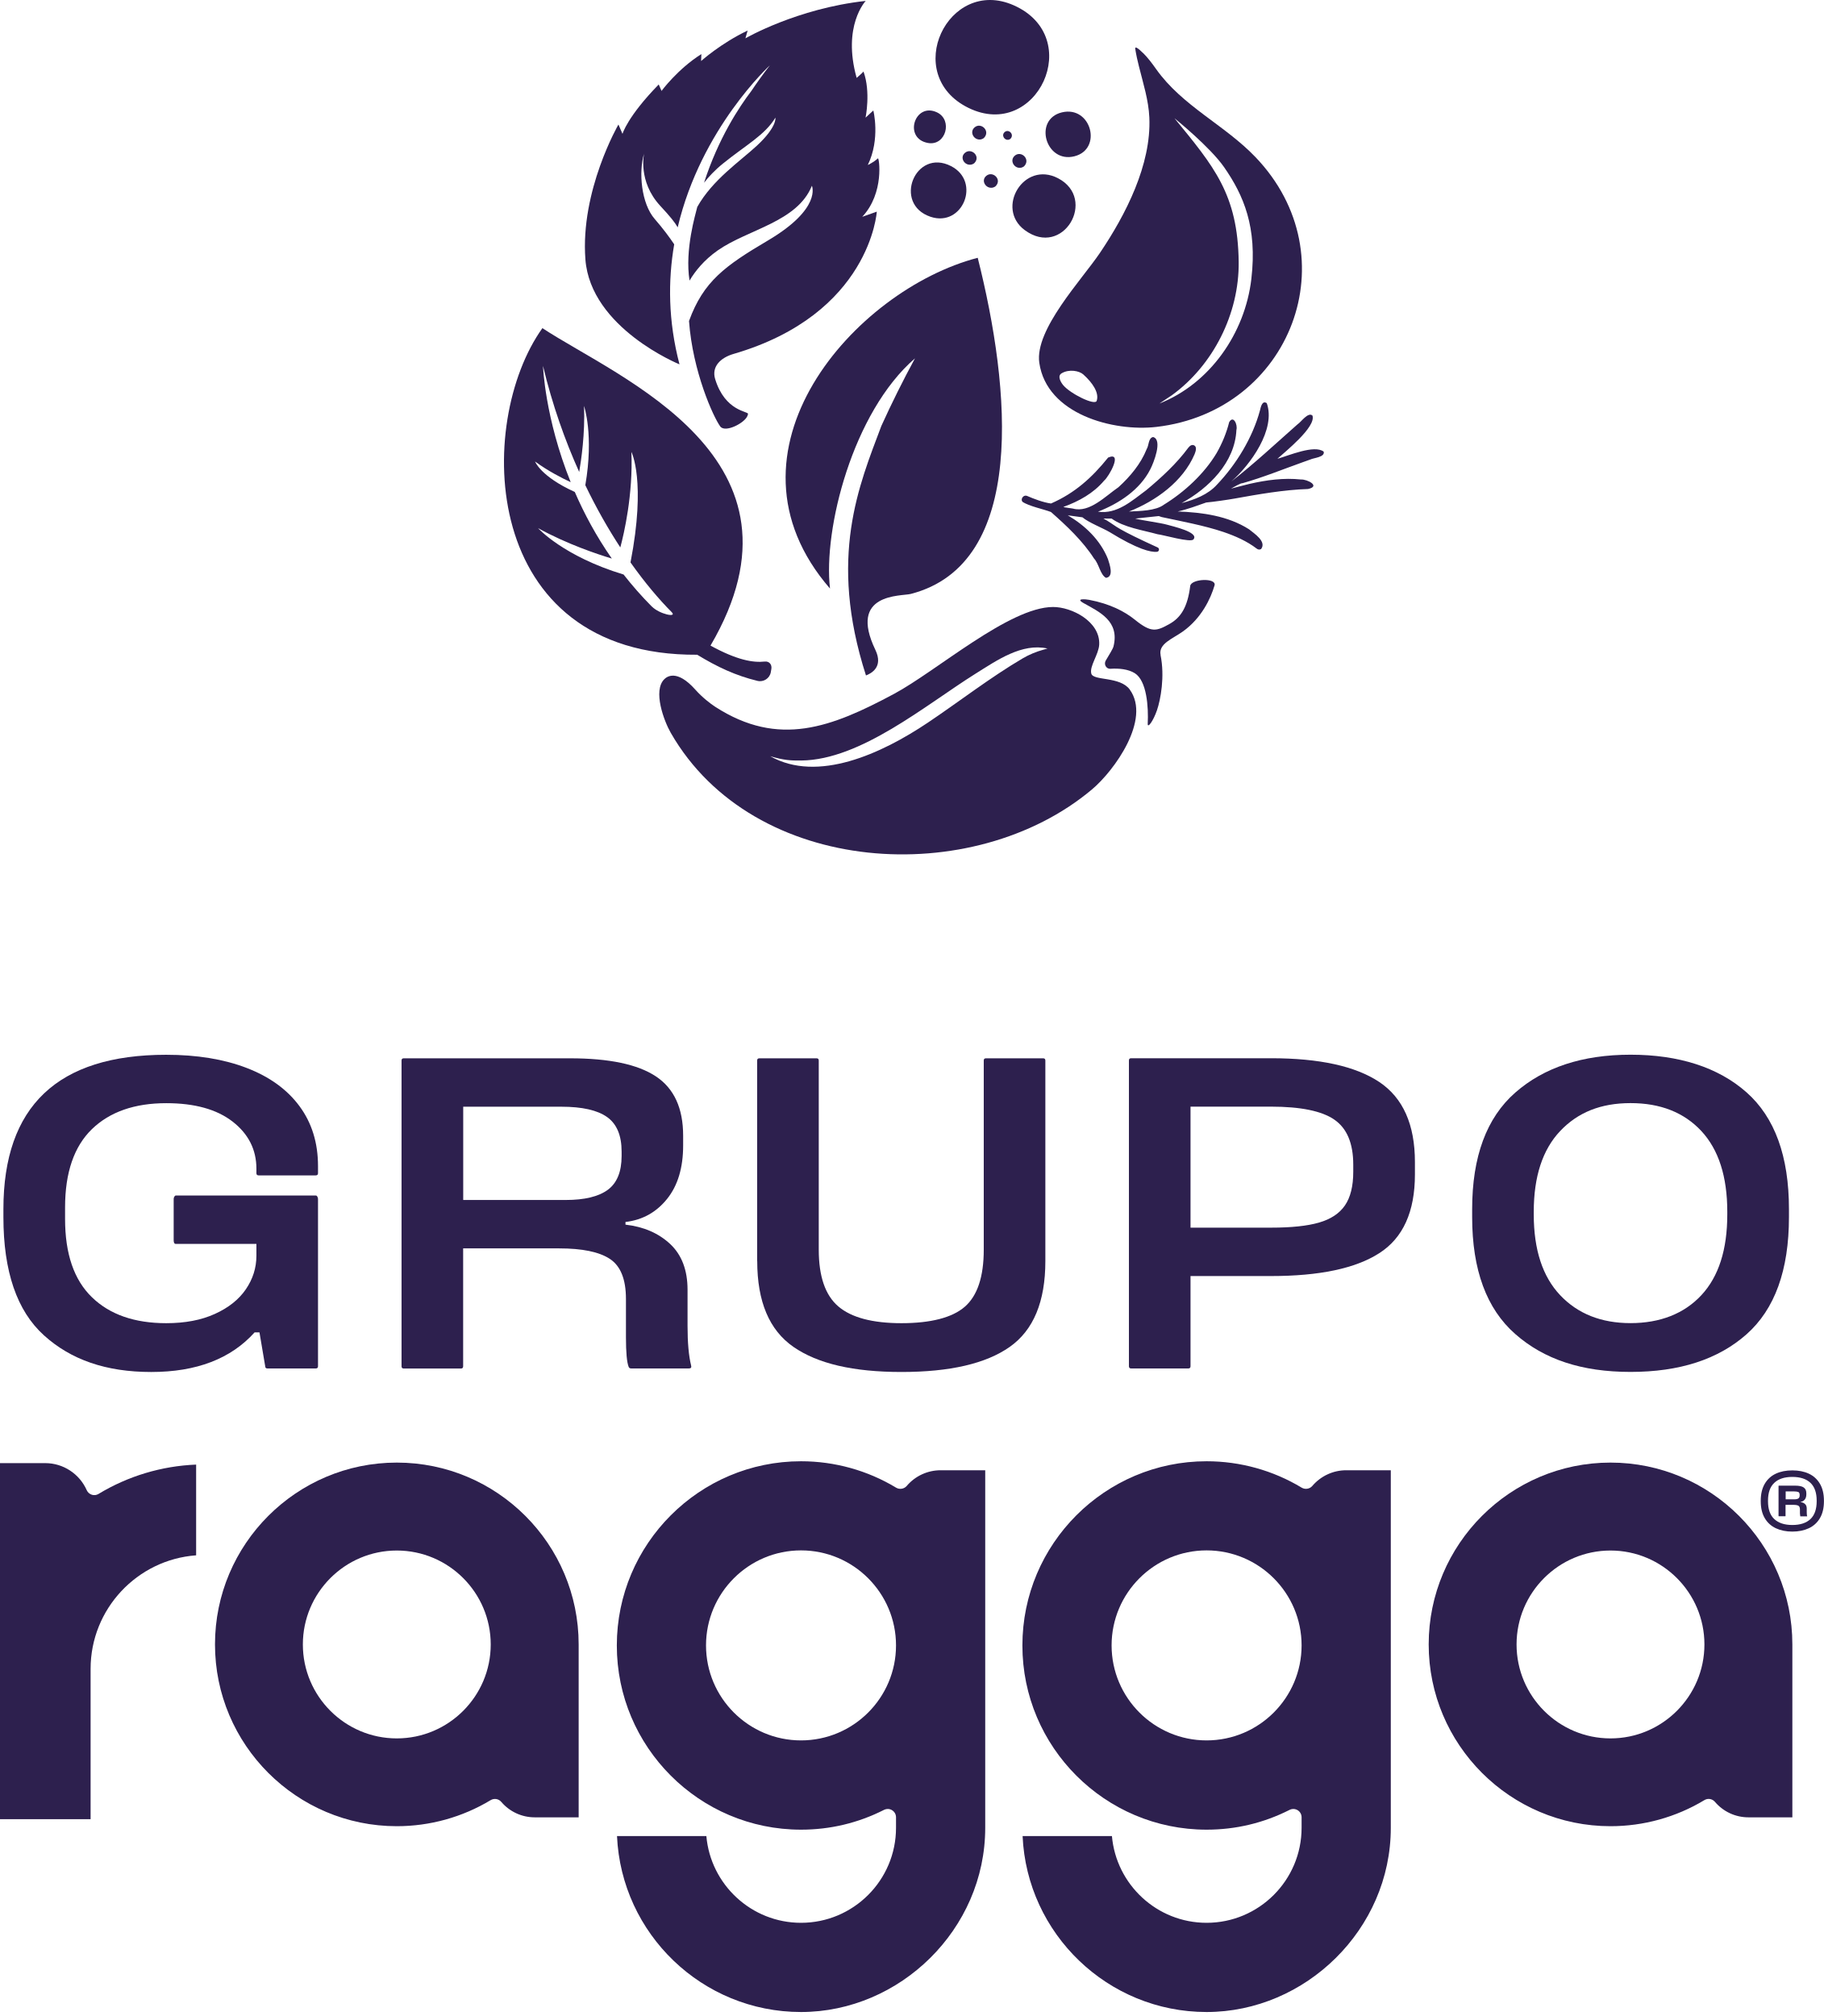
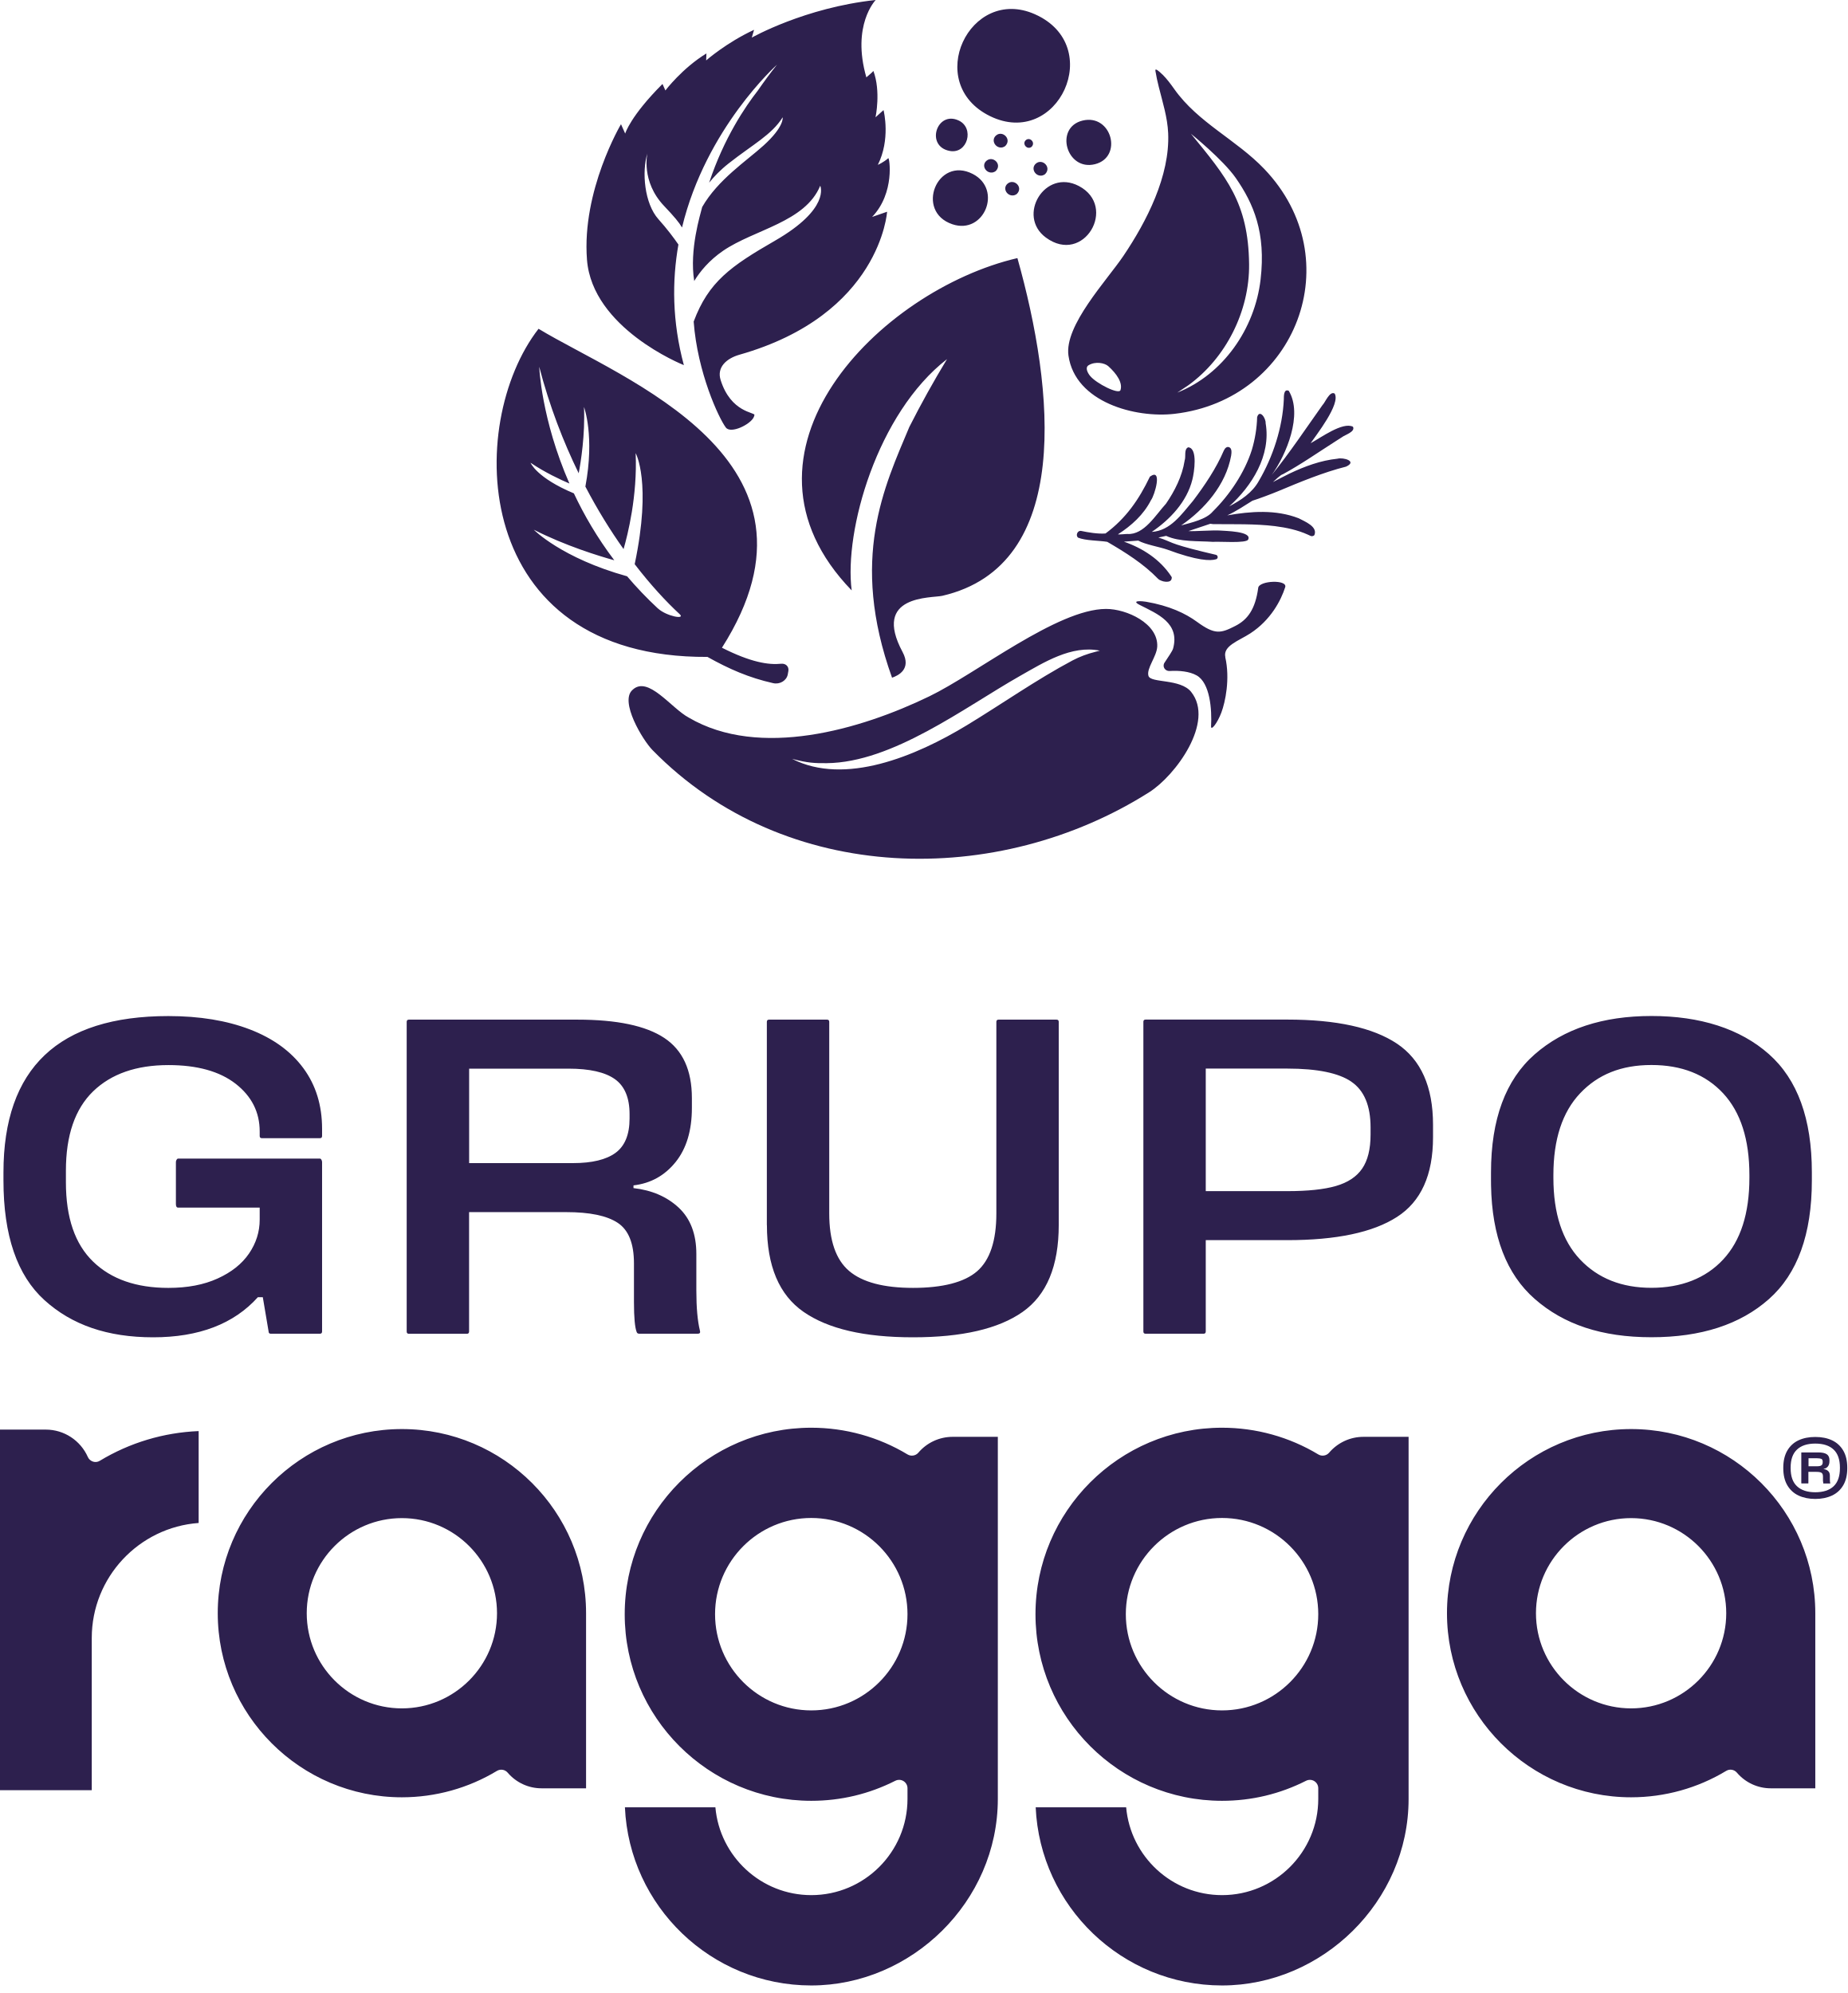
- <svg xmlns="http://www.w3.org/2000/svg" width="228" height="252" viewBox="0 0 228 252" fill="none">
-   <path d="M227.502 185.474C227.835 186.041 228.002 186.749 228.002 187.599V187.649C228.002 188.491 227.835 189.199 227.502 189.766C227.169 190.332 226.702 190.757 226.11 191.032C225.518 191.307 224.835 191.449 224.052 191.449C223.268 191.449 222.585 191.307 221.993 191.032C221.402 190.757 220.935 190.332 220.602 189.766C220.268 189.199 220.102 188.491 220.102 187.649V187.599C220.102 186.757 220.268 186.049 220.602 185.474C220.935 184.907 221.402 184.482 221.993 184.207C222.585 183.932 223.268 183.799 224.052 183.799C224.835 183.799 225.518 183.932 226.11 184.207C226.702 184.482 227.169 184.907 227.502 185.474ZM226.319 185.357C225.802 184.865 225.043 184.615 224.052 184.615C223.06 184.615 222.31 184.865 221.793 185.357C221.268 185.849 221.01 186.591 221.01 187.582V187.657C221.01 188.649 221.268 189.391 221.793 189.882C222.318 190.374 223.068 190.624 224.052 190.624C225.035 190.624 225.802 190.374 226.319 189.882C226.835 189.391 227.094 188.649 227.094 187.657V187.582C227.094 186.591 226.835 185.849 226.319 185.357ZM225.919 189.499C225.919 189.499 225.91 189.541 225.885 189.541H225.068C225.068 189.541 225.035 189.541 225.035 189.516C225.035 189.449 225.035 189.391 225.018 189.324C225.002 189.257 225.002 189.199 225.002 189.157V188.682C225.002 188.441 224.935 188.291 224.81 188.216C224.685 188.141 224.468 188.107 224.177 188.107H223.202V189.499C223.202 189.499 223.202 189.532 223.177 189.532H222.36C222.36 189.532 222.327 189.532 222.327 189.499V185.741C222.327 185.741 222.327 185.707 222.36 185.707H224.41C224.893 185.707 225.252 185.782 225.468 185.932C225.693 186.082 225.802 186.324 225.802 186.674V186.791C225.802 187.066 225.735 187.282 225.602 187.449C225.468 187.607 225.302 187.707 225.093 187.732V187.766C225.318 187.791 225.502 187.874 225.643 188.007C225.785 188.141 225.852 188.324 225.852 188.574V189.016C225.852 189.224 225.868 189.391 225.893 189.499H225.919ZM224.793 186.507C224.685 186.457 224.493 186.424 224.218 186.424H223.218V187.416H224.277C224.518 187.416 224.693 187.382 224.802 187.307C224.91 187.241 224.968 187.107 224.968 186.916V186.866C224.968 186.674 224.91 186.557 224.802 186.499H224.793V186.507Z" fill="#2D204E" />
-   <path d="M49.609 182.824H49.601C37.067 182.824 26.875 193.016 26.875 205.55C26.875 218.083 37.067 228.275 49.601 228.275C53.743 228.275 57.801 227.15 61.335 225.017C61.768 224.759 62.327 224.842 62.66 225.234C63.71 226.467 65.235 227.167 66.844 227.167H72.335V205.55C72.335 193.016 62.143 182.824 49.609 182.824ZM49.601 217.3C43.126 217.3 37.859 212.033 37.859 205.558C37.859 199.083 43.126 193.816 49.601 193.816C56.076 193.816 61.343 199.083 61.343 205.558C61.343 212.033 56.076 217.3 49.601 217.3Z" fill="#2D204E" />
-   <path d="M201.32 182.824C188.786 182.824 178.594 193.016 178.594 205.55C178.594 218.083 188.794 228.275 201.32 228.275C205.462 228.275 209.52 227.15 213.054 225.017C213.487 224.75 214.045 224.842 214.379 225.234C215.429 226.467 216.954 227.167 218.562 227.167H224.054V205.55C224.054 193.016 213.854 182.824 201.32 182.824ZM201.32 217.3C194.844 217.3 189.578 212.033 189.578 205.558C189.578 199.083 194.844 193.816 201.32 193.816C207.795 193.816 213.062 199.083 213.062 205.558C213.062 212.033 207.795 217.3 201.32 217.3Z" fill="#2D204E" />
-   <path d="M11.467 186.841H11.476C11.192 186.749 10.959 186.541 10.842 186.274C9.934 184.224 7.9 182.891 5.659 182.891H0V227.401H11.325V208.608C11.325 201.108 17.159 194.949 24.518 194.416V183.074C20.201 183.249 16.009 184.507 12.317 186.741C12.059 186.899 11.759 186.932 11.467 186.841Z" fill="#2D204E" />
-   <path d="M113.34 185.749C113.015 186.124 112.449 186.216 112.015 185.957C108.44 183.799 104.332 182.657 100.132 182.657C87.439 182.657 77.106 192.983 77.106 205.683C77.106 218.384 87.431 228.709 100.132 228.709C103.773 228.709 107.265 227.876 110.507 226.234C110.832 226.076 111.207 226.084 111.515 226.276C111.824 226.467 112.007 226.801 112.007 227.159V228.476C112.007 235.026 106.682 240.351 100.132 240.351C93.931 240.351 88.831 235.576 88.298 229.509H77.13C77.672 241.726 87.781 251.502 100.132 251.502C112.482 251.502 123.158 241.176 123.158 228.476V183.782H117.582C115.949 183.782 114.399 184.499 113.34 185.749ZM100.132 217.55C93.581 217.55 88.256 212.225 88.256 205.675C88.256 199.124 93.581 193.799 100.132 193.799C106.682 193.799 112.007 199.124 112.007 205.675C112.007 212.225 106.682 217.55 100.132 217.55Z" fill="#2D204E" />
-   <path d="M164.04 185.749C163.715 186.124 163.148 186.216 162.715 185.957C159.139 183.799 155.031 182.657 150.831 182.657C138.138 182.657 127.805 192.983 127.805 205.683C127.805 218.384 138.13 228.709 150.831 228.709C154.473 228.709 157.964 227.876 161.206 226.234C161.523 226.076 161.906 226.084 162.215 226.276C162.523 226.467 162.706 226.801 162.706 227.159V228.476C162.706 235.026 157.381 240.351 150.831 240.351C144.63 240.351 139.53 235.576 138.997 229.509H127.83C128.371 241.726 138.48 251.502 150.831 251.502C163.181 251.502 173.857 241.176 173.857 228.476V183.782H168.282C166.648 183.782 165.106 184.499 164.04 185.749ZM150.831 217.55C144.28 217.55 138.955 212.225 138.955 205.675C138.955 199.124 144.28 193.799 150.831 193.799C157.381 193.799 162.706 199.124 162.706 205.675C162.706 212.225 157.381 217.55 150.831 217.55Z" fill="#2D204E" />
-   <path d="M32.052 146.089C32.052 143.706 31.061 141.747 29.085 140.206C27.102 138.664 24.335 137.897 20.785 137.897C16.826 137.897 13.726 138.981 11.493 141.139C9.26 143.306 8.134 146.564 8.134 150.931V152.365C8.134 156.731 9.251 159.99 11.493 162.157C13.726 164.323 16.826 165.398 20.785 165.398C23.135 165.398 25.16 165.015 26.86 164.24C28.56 163.473 29.86 162.44 30.735 161.157C31.61 159.873 32.052 158.481 32.052 156.973V155.49H21.985C21.802 155.49 21.71 155.34 21.71 155.048V149.881C21.71 149.773 21.735 149.673 21.793 149.581C21.852 149.489 21.91 149.439 21.985 149.439H39.477C39.553 149.439 39.619 149.481 39.669 149.581C39.727 149.673 39.753 149.773 39.753 149.881V170.782C39.753 170.965 39.661 171.057 39.477 171.057H33.427C33.244 171.057 33.152 170.965 33.152 170.782L32.436 166.548H31.827C28.86 169.849 24.552 171.499 18.902 171.499C13.251 171.499 8.851 169.965 5.484 166.907C2.109 163.848 0.426 158.923 0.426 152.14V151.148C0.426 138.281 7.209 131.847 20.777 131.847C24.627 131.847 27.985 132.397 30.844 133.497C33.702 134.597 35.902 136.189 37.444 138.281C38.986 140.372 39.753 142.864 39.753 145.764V146.648C39.753 146.831 39.661 146.923 39.477 146.923H32.327C32.144 146.923 32.052 146.831 32.052 146.648V146.089Z" fill="#2D204E" />
-   <path d="M78.913 171.057C78.73 171.057 78.622 170.982 78.58 170.84C78.363 170.29 78.247 169.065 78.247 167.157V162.373C78.247 159.915 77.58 158.248 76.238 157.364C74.896 156.481 72.78 156.048 69.888 156.048H57.896V170.79C57.896 170.973 57.804 171.065 57.621 171.065H50.47C50.287 171.065 50.195 170.973 50.195 170.79V132.564C50.195 132.38 50.287 132.289 50.47 132.289H71.263C76.138 132.289 79.713 133.039 81.988 134.547C84.263 136.055 85.397 138.522 85.397 141.972V143.181C85.397 145.964 84.73 148.197 83.388 149.864C82.047 151.531 80.322 152.498 78.188 152.748V153.081C80.463 153.339 82.322 154.148 83.772 155.498C85.222 156.856 85.947 158.765 85.947 161.215V165.723C85.947 167.848 86.097 169.498 86.389 170.673C86.464 170.932 86.372 171.057 86.114 171.057H78.913ZM75.888 139.63C74.68 138.772 72.771 138.339 70.171 138.339H57.904V149.998H70.721C73.071 149.998 74.821 149.573 75.972 148.731C77.121 147.889 77.705 146.472 77.705 144.497V143.947C77.705 141.931 77.097 140.489 75.888 139.63Z" fill="#2D204E" />
-   <path d="M94.648 157.639V132.564C94.648 132.38 94.74 132.289 94.924 132.289H102.074C102.257 132.289 102.349 132.38 102.349 132.564V156.214C102.349 159.548 103.165 161.915 104.799 163.306C106.432 164.698 109.066 165.398 112.691 165.398C116.316 165.398 119.033 164.715 120.608 163.34C122.183 161.965 122.975 159.59 122.975 156.214V132.564C122.975 132.38 123.066 132.289 123.25 132.289H130.4C130.583 132.289 130.675 132.38 130.675 132.564V157.639C130.675 162.698 129.192 166.273 126.217 168.365C123.241 170.457 118.733 171.498 112.691 171.498C106.649 171.498 102.215 170.457 99.19 168.365C96.165 166.273 94.657 162.698 94.657 157.639H94.648Z" fill="#2D204E" />
-   <path d="M176.873 146.806C176.873 151.464 175.389 154.748 172.414 156.648C169.447 158.556 164.931 159.506 158.889 159.506H148.821V170.782C148.821 170.965 148.73 171.057 148.546 171.057H141.396C141.213 171.057 141.121 170.965 141.121 170.782V132.555C141.121 132.372 141.213 132.28 141.396 132.28H158.889C164.939 132.28 169.447 133.272 172.414 135.247C175.381 137.23 176.873 140.564 176.873 145.256V146.806ZM166.806 139.956C165.231 138.872 162.589 138.33 158.889 138.33H148.821V153.456H158.889C161.422 153.456 163.414 153.248 164.881 152.823C166.347 152.398 167.431 151.689 168.122 150.681C168.814 149.673 169.164 148.272 169.164 146.472V145.589C169.164 142.914 168.372 141.031 166.797 139.956H166.806Z" fill="#2D204E" />
-   <path d="M184.027 152.139V151.147C184.027 144.58 185.827 139.722 189.419 136.572C193.011 133.422 197.82 131.838 203.828 131.838C209.837 131.838 214.779 133.405 218.321 136.539C221.862 139.672 223.629 144.539 223.629 151.139V152.131C223.629 158.764 221.862 163.656 218.321 166.79C214.779 169.923 209.954 171.49 203.828 171.49C197.703 171.49 193.011 169.915 189.419 166.756C185.827 163.606 184.027 158.731 184.027 152.131V152.139ZM215.92 151.806V151.472C215.92 147.072 214.837 143.705 212.679 141.38C210.512 139.055 207.562 137.889 203.828 137.889C200.095 137.889 197.228 139.055 195.028 141.38C192.828 143.705 191.728 147.072 191.728 151.472V151.806C191.728 156.206 192.828 159.573 195.028 161.898C197.228 164.223 200.161 165.39 203.828 165.39C207.495 165.39 210.52 164.223 212.679 161.898C214.845 159.573 215.92 156.206 215.92 151.806Z" fill="#2D204E" />
-   <path fill-rule="evenodd" clip-rule="evenodd" d="M131.624 75.874C133.952 75.86 137.538 77.68 137.408 80.562C137.349 81.805 136.166 83.278 136.42 84.204C136.674 85.13 140.014 84.516 141.234 86.203L141.229 86.202C143.914 89.919 139.296 96.334 136.505 98.676C121.664 111.162 94.183 109.591 83.859 91.621C83.005 90.142 81.575 86.319 83.051 84.891C83.338 84.61 84.587 83.58 86.93 86.215C87.779 87.172 88.834 87.98 89.396 88.342C97.359 93.495 103.976 90.9 111.741 86.745C117.088 83.884 126.151 75.896 131.624 75.874ZM130.944 81.065C127.741 80.35 124.645 82.524 121.92 84.228C115.668 88.153 107.59 94.984 100.174 95.064C98.843 95.076 98.031 95.043 96.279 94.525C102.211 97.881 110.183 94.224 115.986 90.33C119.82 87.762 123.844 84.641 127.862 82.285C128.672 81.808 129.549 81.458 130.453 81.205L130.944 81.065Z" fill="#2D204E" />
-   <path d="M148.782 73.251C148.895 72.336 152.105 72.194 151.824 73.171C151.351 74.8 150.212 77.249 147.883 78.923C146.598 79.846 144.787 80.461 145.082 81.876L145.072 81.873C145.628 84.577 145.079 87.456 144.631 88.77C144.174 90.114 143.439 91.115 143.472 90.462C143.578 88.378 143.356 85.09 141.854 84.15C141.031 83.637 139.865 83.525 138.805 83.598C138.285 83.631 137.947 83.037 138.228 82.564C138.634 81.879 139.121 81.102 139.191 80.815C139.985 77.628 137.428 76.493 135.451 75.386C134.349 74.767 135.763 74.904 136.144 74.979C138.772 75.477 140.594 76.437 141.878 77.474C143.91 79.117 144.554 78.917 146.205 77.988C147.603 77.201 148.456 75.897 148.782 73.251Z" fill="#2D204E" />
-   <path d="M95.598 82.694C94.153 82.854 92.133 82.521 88.816 80.7C102.559 57.242 77.415 47.341 67.803 41.018C59.349 52.829 59.923 82.008 87.155 81.843C89.646 83.356 91.905 84.431 94.684 85.109C95.438 85.293 96.205 84.808 96.352 84.042C96.38 83.889 96.408 83.737 96.428 83.584C96.504 83.047 96.137 82.634 95.598 82.694ZM81.475 75.813C80.178 74.51 79.012 73.17 77.95 71.814C70.43 69.543 67.256 66.016 67.256 66.016C70.869 68.01 74.693 69.282 76.481 69.82C74.529 67.019 73.016 64.187 71.851 61.495C67.56 59.549 66.885 57.688 66.885 57.688C68.538 58.899 70.326 59.802 71.34 60.271C68.099 52.227 67.879 45.744 67.879 45.744C69.061 50.663 70.641 55.084 72.402 58.996C72.649 57.571 73.148 54.213 73.008 50.747C73.008 50.747 74.258 54.35 73.168 60.648C74.565 63.557 76.054 66.153 77.543 68.427C78.01 66.682 79.144 61.82 78.928 56.492C78.928 56.492 80.8 60.091 78.817 70.305C80.645 72.889 82.425 74.971 83.966 76.519C84.68 77.238 82.449 76.784 81.483 75.813H81.475Z" fill="#2D204E" />
-   <path d="M114.379 44.791C112.875 47.561 111.474 50.377 110.176 53.237C107.41 60.615 103.488 69.628 108.251 84.431C108.915 84.175 110.453 83.377 109.426 81.234C105.99 74.073 112.658 74.55 113.855 74.24C128.421 70.474 126.342 48.566 122.22 32.224C106.867 36.216 88.912 56.454 103.754 73.569C102.895 66.175 106.577 51.538 114.379 44.791Z" fill="#2D204E" />
-   <path d="M142.885 6.617C143.503 7.234 144.027 7.935 144.532 8.651C147.812 13.268 153.077 15.604 156.936 19.633C168.84 32.062 161.358 51.418 144.557 53.364C139.178 53.986 130.844 51.794 129.917 45.345C129.319 41.202 135.227 34.975 137.497 31.612C140.708 26.857 143.934 20.591 143.674 14.695C143.576 12.512 142.909 10.444 142.385 8.345C142.198 7.609 142.032 6.869 141.914 6.123C141.845 5.688 142.35 6.103 142.875 6.622H142.885V6.617ZM144.934 50.441C151.224 47.962 155.632 41.676 156.426 34.867C157.181 28.403 155.465 24.418 153.019 20.897C151.244 18.344 146.817 14.784 146.817 14.784C151.719 20.779 154.744 24.265 154.842 32.743C154.916 39.217 151.641 45.681 146.464 49.423L144.934 50.441ZM137.095 50.095C137.428 49.083 136.555 47.829 135.418 46.806C134.913 46.352 133.653 46.105 132.707 46.663C132.148 46.994 132.594 47.764 132.893 48.13C133.771 49.206 136.908 50.762 137.095 50.095Z" fill="#2D204E" />
-   <path d="M109.176 13.805L108.199 14.706C108.199 14.706 108.871 11.498 107.941 8.94C107.922 9.011 107.086 9.737 107.086 9.737C105.258 3.236 108.218 0.113 108.218 0.113C99.612 1.053 93.181 4.792 93.181 4.792L93.458 3.819C90.085 5.423 87.642 7.63 87.642 7.63L87.675 6.762C84.721 8.617 82.696 11.365 82.696 11.365L82.344 10.558C78.421 14.578 77.815 16.733 77.815 16.733L77.308 15.565C77.308 15.565 72.525 23.823 73.178 32.427C73.831 41.031 84.941 45.544 84.941 45.544C83.513 40.106 83.499 35.056 84.279 30.538C83.706 29.689 82.907 28.592 81.85 27.382C80.154 25.441 79.811 21.488 80.516 19.181C80.516 19.181 79.699 22.67 82.541 25.735C83.804 27.098 84.349 27.776 84.716 28.417C87.633 16.026 96.244 8.162 96.244 8.162C95.393 9.249 94.628 10.326 93.904 11.398C92.429 13.33 89.799 17.288 88.009 22.84C88.577 22.114 89.348 21.274 90.376 20.444C93.336 18.057 95.591 16.899 96.93 14.711C96.93 14.711 97.164 15.845 94.614 18.213C92.547 20.131 89.066 22.466 87.163 25.868C86.947 26.779 85.585 31.188 86.195 35.075C86.891 33.908 87.99 32.517 89.705 31.312C93.505 28.649 99.659 27.762 101.491 23.22C101.491 23.22 102.783 26.053 95.99 30.064C90.639 33.224 87.934 35.165 86.13 40.125C86.59 46.465 89.183 52.146 90.034 53.304C90.639 54.13 93.031 52.91 93.42 52.018C93.458 51.932 93.486 51.842 93.505 51.742C93.571 51.396 90.644 51.458 89.399 47.386C88.915 45.805 90.109 44.704 91.687 44.244C108.805 39.261 109.604 26.457 109.604 26.457L107.786 27.102C110.585 24.108 109.89 19.661 109.745 19.794C109.162 20.33 108.481 20.619 108.481 20.619C110.078 17.345 109.167 13.795 109.167 13.795L109.176 13.805Z" fill="#2D204E" />
-   <path d="M128.099 28.765C124.406 26.038 127.975 20.038 132.266 22.284C137.2 24.866 132.894 32.305 128.099 28.765Z" fill="#2D204E" />
-   <path d="M116.318 27.096C111.563 25.493 114.409 18.469 118.888 20.765C122.682 22.711 120.329 28.449 116.318 27.096Z" fill="#2D204E" />
-   <path d="M123.295 21.977C124.091 21.322 125.279 22.414 124.474 23.257C124.4 23.336 124.229 23.421 124.121 23.447C123.244 23.654 122.571 22.571 123.295 21.977Z" fill="#2D204E" />
-   <path d="M126.861 19.454C127.657 18.785 128.845 19.899 128.04 20.76C127.965 20.84 127.794 20.927 127.686 20.954C126.81 21.166 126.137 20.06 126.861 19.454Z" fill="#2D204E" />
-   <path d="M120.634 19.096C121.43 18.441 122.617 19.532 121.812 20.375C121.737 20.454 121.567 20.539 121.46 20.565C120.583 20.773 119.91 19.691 120.634 19.096Z" fill="#2D204E" />
-   <path d="M132.749 14.045C136.405 13.173 137.86 18.641 134.307 19.536C130.696 20.446 129.141 14.908 132.749 14.045Z" fill="#2D204E" />
-   <path d="M116.008 17.873C112.869 17.313 114.348 12.729 117.129 14.046C119.135 14.995 118.238 18.271 116.008 17.873Z" fill="#2D204E" />
-   <path d="M125.59 16.507C126.085 16.081 126.826 16.789 126.325 17.336C126.278 17.387 126.171 17.443 126.104 17.46C125.558 17.594 125.139 16.892 125.59 16.507Z" fill="#2D204E" />
-   <path d="M121.839 15.915C122.635 15.246 123.823 16.36 123.018 17.221C122.943 17.301 122.773 17.388 122.665 17.415C121.788 17.627 121.114 16.521 121.839 15.915Z" fill="#2D204E" />
-   <path d="M121.068 13.487C112.611 9.349 118.508 -2.983 126.732 0.667C135.699 4.649 129.609 17.664 121.068 13.487Z" fill="#2D204E" />
-   <path d="M143.323 56.166C143.645 55.694 143.515 54.748 144.156 54.626L144.154 54.633C145.366 54.978 144.196 57.89 143.795 58.661C142.488 61.234 139.877 62.94 137.251 63.961C139.636 64.312 141.496 62.593 143.291 61.27C145.173 59.708 147.103 57.929 148.549 55.958C148.768 55.672 149.067 55.518 149.329 55.708C149.627 55.923 149.478 56.4 149.327 56.78C147.863 60.2 144.505 62.603 141.132 63.943C142.475 63.869 144.457 63.868 145.493 63.085C148.062 61.506 150.546 59.216 152.091 56.62C152.78 55.413 153.315 54.116 153.654 52.771C154.172 51.853 154.736 53.077 154.558 53.737C154.378 57.811 151.096 61.025 147.708 62.888C149.328 62.457 150.989 61.846 152.136 60.571C154.548 58.041 156.578 54.713 157.498 51.319C157.59 50.945 157.761 49.992 158.355 50.397C159.512 53.663 156.318 58.097 153.917 60.189C156.768 57.983 159.512 55.409 162.22 53.021C162.625 52.783 163.506 51.459 164.062 51.943C164.563 53.372 160.543 56.549 159.682 57.349C161.061 56.968 164.303 55.552 165.465 56.454C165.662 57.149 164.213 57.232 163.818 57.432L162.861 57.773C160.421 58.643 157.841 59.692 155.345 60.392C155.063 60.376 154.121 60.956 153.875 61.083C154.109 61.025 155.762 60.578 156.204 60.484C158.31 60.004 160.479 59.707 162.636 59.937C163.421 59.898 165.127 60.776 163.506 61.126C160.498 61.221 157.283 61.79 154.323 62.322C153.452 62.478 151.664 62.736 150.782 62.812C149.602 63.222 148.456 63.664 147.217 63.934C150.291 64.048 153.501 64.48 156.14 66.164C156.824 66.72 158.343 67.688 157.649 68.624C157.482 68.739 157.249 68.706 157.1 68.581C155.854 67.628 154.417 67.003 152.933 66.495C150.523 65.684 147.693 65.166 145.204 64.63L144.852 64.508C144.122 64.581 142.629 64.739 141.901 64.823C142.697 65.038 145.096 65.353 145.904 65.591C146.496 65.77 149.936 66.514 149.194 67.415C148.897 67.882 145.389 66.847 144.706 66.781C142.894 66.275 140.493 65.936 138.958 64.821L137.934 64.816C139.548 65.705 138.937 65.731 143.192 67.728C143.602 67.921 144.057 68.13 144.563 68.362C144.604 68.381 144.655 68.403 144.711 68.43C144.974 68.55 144.916 68.948 144.628 68.976C144.623 68.978 144.618 68.977 144.612 68.977C143.859 69.044 142.22 68.679 138.705 66.51C137.805 65.981 136.103 65.331 135.31 64.664L133.478 64.416C135.654 65.692 137.552 67.515 138.499 69.879C138.706 70.542 139.278 72.093 138.259 72.23C137.538 71.86 137.374 70.464 136.765 69.823C135.352 67.616 133.333 65.723 131.377 64C130.437 63.636 128.618 63.281 127.801 62.714C127.551 62.364 127.931 61.844 128.348 61.974C129.269 62.369 130.392 62.802 131.381 62.938C134.364 61.639 136.518 59.69 138.523 57.193C140.411 56.398 138.611 59.602 138.018 60.08C136.69 61.658 134.865 62.663 132.954 63.355C132.811 63.418 134.072 63.544 134.136 63.576C136.197 64.137 138.208 61.996 139.811 60.904C141.255 59.594 142.599 57.992 143.327 56.171L143.323 56.166Z" fill="#2D204E" />
+ <svg xmlns="http://www.w3.org/2000/svg" width="228" height="246" viewBox="0 0 228 246" fill="none">
+   <path d="M100.132 176.226C104.332 176.226 108.44 177.367 112.016 179.525C112.449 179.784 113.016 179.691 113.341 179.316C114.399 178.066 115.95 177.351 117.583 177.351H123.158V222.044C123.158 234.744 112.482 245.069 100.132 245.069C87.781 245.069 77.673 235.294 77.131 223.077H88.298C88.831 229.144 93.932 233.919 100.132 233.919C106.682 233.919 112.008 228.594 112.008 222.044V220.727C112.008 220.368 111.824 220.035 111.516 219.844C111.207 219.652 110.833 219.644 110.508 219.802C107.266 221.443 103.774 222.277 100.132 222.277C87.431 222.277 77.106 211.951 77.106 199.251C77.106 186.551 87.44 176.226 100.132 176.226ZM150.831 176.226C155.031 176.226 159.14 177.367 162.715 179.525C163.148 179.784 163.715 179.691 164.04 179.316C165.107 178.066 166.649 177.351 168.282 177.351H173.857V222.044C173.857 234.744 163.181 245.069 150.831 245.069C138.481 245.069 128.372 235.294 127.83 223.077H138.997C139.531 229.144 144.631 233.919 150.831 233.919C157.381 233.919 162.707 228.594 162.707 222.044V220.727C162.707 220.368 162.523 220.035 162.215 219.844C161.907 219.652 161.524 219.644 161.207 219.802C157.965 221.443 154.473 222.277 150.831 222.277C138.131 222.277 127.806 211.951 127.806 199.251C127.806 186.551 138.139 176.226 150.831 176.226ZM49.609 176.392C62.143 176.392 72.336 186.584 72.336 199.117V220.735H66.844C65.235 220.735 63.71 220.035 62.66 218.802C62.327 218.41 61.768 218.327 61.335 218.585C57.802 220.718 53.743 221.844 49.602 221.844C37.068 221.844 26.876 211.651 26.876 199.117C26.876 186.584 37.068 176.392 49.602 176.392H49.609ZM201.32 176.392C213.854 176.392 224.055 186.584 224.055 199.117V220.735H218.562C216.954 220.735 215.429 220.035 214.379 218.802C214.046 218.41 213.487 218.318 213.054 218.585C209.52 220.718 205.462 221.844 201.32 221.844C188.795 221.844 178.595 211.651 178.595 199.117C178.595 186.584 188.787 176.392 201.32 176.392ZM5.659 176.459C7.901 176.459 9.934 177.792 10.843 179.842C10.959 180.108 11.193 180.316 11.476 180.408H11.468C11.759 180.5 12.059 180.467 12.317 180.309C16.009 178.075 20.202 176.817 24.519 176.642V187.984C17.16 188.518 11.326 194.676 11.326 202.176V220.969H0V176.459H5.659ZM100.132 187.367C93.582 187.367 88.257 192.692 88.257 199.242C88.257 205.792 93.582 211.118 100.132 211.118C106.682 211.118 112.008 205.792 112.008 199.242C112.008 192.692 106.682 187.367 100.132 187.367ZM150.831 187.367C144.281 187.367 138.956 192.692 138.956 199.242C138.956 205.792 144.281 211.118 150.831 211.118C157.381 211.118 162.707 205.792 162.707 199.242C162.707 192.692 157.381 187.367 150.831 187.367ZM49.602 187.384C43.126 187.384 37.859 192.651 37.859 199.126C37.859 205.601 43.126 210.868 49.602 210.868C56.077 210.868 61.344 205.601 61.344 199.126C61.344 192.651 56.077 187.384 49.602 187.384ZM201.32 187.384C194.845 187.384 189.578 192.651 189.578 199.126C189.578 205.601 194.845 210.868 201.32 210.868C207.796 210.868 213.062 205.601 213.062 199.126C213.062 192.651 207.796 187.384 201.32 187.384ZM224.053 177.367C224.836 177.367 225.519 177.5 226.11 177.775C226.702 178.05 227.169 178.475 227.502 179.042C227.835 179.609 228.002 180.317 228.002 181.167V181.217C228.002 182.058 227.835 182.767 227.502 183.334C227.169 183.9 226.702 184.326 226.11 184.601C225.519 184.875 224.836 185.017 224.053 185.017C223.27 185.017 222.586 184.875 221.994 184.601C221.403 184.326 220.936 183.9 220.603 183.334C220.269 182.767 220.103 182.058 220.103 181.217V181.167C220.103 180.325 220.269 179.617 220.603 179.042C220.936 178.475 221.402 178.05 221.994 177.775C222.586 177.5 223.269 177.367 224.053 177.367ZM224.053 178.184C223.061 178.184 222.311 178.433 221.794 178.925C221.269 179.416 221.011 180.159 221.011 181.15V181.226C221.011 182.217 221.269 182.959 221.794 183.45C222.319 183.942 223.069 184.192 224.053 184.192C225.036 184.192 225.803 183.942 226.319 183.45C226.836 182.959 227.094 182.217 227.094 181.226V181.15C227.094 180.159 226.836 179.416 226.319 178.925C225.803 178.433 225.044 178.184 224.053 178.184ZM224.41 179.275C224.893 179.275 225.252 179.35 225.469 179.5C225.694 179.65 225.803 179.892 225.803 180.242V180.358C225.803 180.633 225.736 180.85 225.603 181.017C225.469 181.175 225.302 181.275 225.094 181.3V181.334C225.319 181.359 225.502 181.442 225.644 181.575C225.785 181.708 225.852 181.892 225.853 182.142V182.584C225.853 182.792 225.869 182.959 225.894 183.067H225.919C225.918 183.072 225.909 183.108 225.886 183.108H225.069C225.069 183.108 225.036 183.109 225.035 183.084C225.035 183.017 225.035 182.958 225.019 182.892C225.002 182.825 225.002 182.767 225.002 182.726V182.25C225.002 182.008 224.936 181.858 224.811 181.783C224.686 181.708 224.469 181.675 224.178 181.675H223.202V183.067C223.202 183.071 223.2 183.101 223.177 183.101H222.36C222.358 183.101 222.327 183.099 222.327 183.067V179.309C222.327 179.309 222.327 179.275 222.36 179.275H224.41ZM223.219 180.983H224.277C224.519 180.983 224.694 180.95 224.803 180.875C224.911 180.808 224.969 180.675 224.969 180.483V180.434C224.969 180.242 224.911 180.125 224.803 180.066H224.794V180.075C224.686 180.025 224.494 179.992 224.219 179.992H223.219V180.983ZM20.777 125.415C24.627 125.415 27.986 125.965 30.845 127.065C33.703 128.165 35.903 129.757 37.444 131.849C38.986 133.94 39.753 136.432 39.753 139.332V140.216C39.753 140.399 39.661 140.49 39.478 140.49H32.328C32.145 140.49 32.053 140.399 32.053 140.216V139.657C32.053 137.274 31.061 135.315 29.086 133.773C27.102 132.232 24.335 131.465 20.785 131.465C16.827 131.465 13.726 132.549 11.493 134.707C9.26 136.874 8.135 140.132 8.135 144.499V145.933C8.135 150.299 9.251 153.558 11.493 155.725C13.726 157.891 16.827 158.967 20.785 158.967C23.135 158.967 25.16 158.583 26.86 157.808C28.56 157.041 29.861 156.008 30.736 154.725C31.611 153.441 32.053 152.049 32.053 150.541V149.058H21.985C21.802 149.057 21.711 148.908 21.711 148.616V143.449C21.711 143.341 21.736 143.241 21.794 143.149C21.852 143.058 21.91 143.008 21.985 143.008H39.478C39.553 143.008 39.62 143.05 39.67 143.149C39.728 143.241 39.753 143.341 39.753 143.449V164.35C39.753 164.533 39.661 164.625 39.478 164.625H33.428C33.244 164.625 33.152 164.533 33.152 164.35L32.437 160.116H31.828C28.861 163.416 24.552 165.066 18.902 165.066C13.252 165.066 8.851 163.533 5.484 160.475C2.109 157.416 0.427 152.49 0.427 145.707V144.716C0.427 131.849 7.21 125.415 20.777 125.415ZM102.074 125.856C102.258 125.856 102.35 125.948 102.35 126.132V149.782C102.35 153.116 103.166 155.482 104.8 156.874C106.433 158.266 109.066 158.966 112.691 158.966C116.317 158.966 119.033 158.282 120.608 156.907C122.183 155.532 122.976 153.157 122.976 149.782V126.132C122.976 125.949 123.067 125.857 123.25 125.856H130.4C130.584 125.856 130.676 125.948 130.676 126.132V151.207C130.676 156.266 129.192 159.841 126.217 161.933C123.242 164.024 118.733 165.066 112.691 165.066C106.649 165.066 102.216 164.024 99.19 161.933C96.165 159.841 94.657 156.265 94.657 151.207H94.649V126.132C94.649 125.949 94.741 125.856 94.924 125.856H102.074ZM203.829 125.406C209.838 125.406 214.78 126.973 218.321 130.106C221.863 133.24 223.63 138.107 223.63 144.707V145.698C223.63 152.332 221.863 157.224 218.321 160.357C214.78 163.491 209.954 165.058 203.829 165.058C197.704 165.058 193.012 163.483 189.42 160.324C185.94 157.273 184.142 152.602 184.033 146.312L184.028 145.707V144.716C184.028 138.149 185.828 133.29 189.42 130.14C193.012 126.99 197.821 125.406 203.829 125.406ZM71.264 125.856C76.139 125.856 79.714 126.607 81.989 128.115C84.264 129.624 85.397 132.09 85.397 135.54V136.749C85.397 139.532 84.73 141.766 83.389 143.433C82.047 145.099 80.322 146.065 78.189 146.315V146.649C80.464 146.908 82.322 147.715 83.772 149.065C85.222 150.424 85.947 152.332 85.947 154.782V159.291C85.947 161.416 86.097 163.066 86.389 164.241C86.464 164.499 86.373 164.625 86.114 164.625H78.914C78.731 164.625 78.622 164.55 78.58 164.408C78.363 163.858 78.247 162.633 78.247 160.725V155.941C78.247 153.483 77.58 151.816 76.238 150.933C74.897 150.049 72.78 149.615 69.889 149.615H57.897V164.358C57.896 164.541 57.804 164.633 57.621 164.633H50.471C50.288 164.633 50.196 164.541 50.196 164.358V126.132C50.196 125.949 50.287 125.856 50.471 125.856H71.264ZM158.889 125.849C164.939 125.849 169.448 126.839 172.415 128.814C175.382 130.798 176.873 134.132 176.873 138.823V140.374C176.873 145.032 175.39 148.316 172.415 150.216C169.448 152.124 164.931 153.074 158.889 153.074H148.822V164.35C148.822 164.533 148.73 164.625 148.547 164.625H141.396C141.213 164.625 141.122 164.533 141.122 164.35V126.123C141.122 125.94 141.213 125.849 141.396 125.849H158.889ZM203.829 131.456C200.096 131.456 197.228 132.623 195.028 134.948C192.828 137.273 191.729 140.64 191.729 145.04V145.374C191.729 149.774 192.828 153.141 195.028 155.466C197.228 157.791 200.162 158.958 203.829 158.958C207.496 158.958 210.52 157.791 212.679 155.466C214.845 153.141 215.921 149.774 215.921 145.374V145.04C215.921 140.64 214.837 137.273 212.679 134.948C210.512 132.623 207.562 131.456 203.829 131.456ZM148.822 147.024H158.889C161.422 147.024 163.414 146.816 164.881 146.391C166.348 145.966 167.431 145.257 168.123 144.249C168.815 143.241 169.164 141.84 169.164 140.04V139.157C169.164 136.482 168.373 134.598 166.798 133.523H166.806C165.231 132.44 162.589 131.898 158.889 131.898H148.822V147.024ZM57.904 143.565H70.722C73.072 143.565 74.822 143.14 75.972 142.299C77.122 141.457 77.705 140.04 77.705 138.065V137.516C77.705 135.499 77.097 134.057 75.889 133.198C74.68 132.34 72.772 131.906 70.172 131.906H57.904V143.565ZM136.496 75.162C139.046 75.148 142.975 76.954 142.833 79.812C142.769 81.046 141.473 82.507 141.751 83.427C142.031 84.345 145.686 83.737 147.024 85.407H147.021C149.964 89.096 145.089 95.728 141.845 97.784C123.248 109.571 96.967 109.385 80.529 92.577C79.312 91.332 76.449 86.574 78.065 85.157C79.982 83.329 82.834 87.413 85.018 88.58C93.744 93.692 106.199 90.069 114.707 85.947C120.566 83.109 130.497 75.184 136.496 75.162ZM135.75 80.311C132.24 79.603 128.847 81.76 125.862 83.45C119.01 87.345 110.159 94.121 102.033 94.2C100.575 94.212 99.684 94.18 97.765 93.666C104.264 96.995 113 93.367 119.359 89.504C123.56 86.956 127.969 83.86 132.373 81.522C133.26 81.05 134.221 80.702 135.212 80.451L135.75 80.311ZM155.294 72.559C155.418 71.65 158.935 71.509 158.627 72.478C158.11 74.095 156.861 76.525 154.309 78.186C152.901 79.101 150.917 79.712 151.24 81.115L151.229 81.112C151.84 83.796 151.237 86.652 150.746 87.955C150.246 89.288 149.44 90.281 149.477 89.633C149.593 87.565 149.349 84.304 147.704 83.371C146.802 82.863 145.524 82.751 144.363 82.823C143.793 82.856 143.423 82.268 143.731 81.798C144.177 81.119 144.71 80.348 144.787 80.064C145.657 76.902 142.854 75.775 140.688 74.677C139.482 74.062 141.031 74.199 141.448 74.273C144.328 74.767 146.326 75.719 147.732 76.748C149.959 78.378 150.665 78.181 152.474 77.259C154.006 76.478 154.94 75.184 155.297 72.56L155.294 72.559ZM147.026 85.409L147.024 85.407H147.026V85.409ZM66.471 40.582C76.826 46.855 103.913 56.679 89.107 79.95C92.68 81.757 94.856 82.087 96.413 81.928C96.994 81.869 97.389 82.278 97.308 82.811C97.286 82.963 97.257 83.115 97.227 83.266C97.067 84.026 96.242 84.507 95.429 84.324C92.436 83.651 90.002 82.584 87.318 81.084C57.983 81.248 57.363 52.299 66.471 40.582ZM125.574 31.857C130.14 48.07 132.442 69.805 116.309 73.541C114.981 73.848 107.597 73.376 111.402 80.481C112.539 82.605 110.837 83.397 110.102 83.65C104.825 68.966 109.169 60.024 112.233 52.705C113.67 49.867 115.222 47.073 116.889 44.325C108.247 51.02 104.169 65.541 105.12 72.876C88.68 55.896 108.568 35.819 125.574 31.857ZM66.554 45.27C66.555 45.305 66.8 51.724 70.282 59.683C69.19 59.217 67.263 58.321 65.482 57.119C65.482 57.119 66.209 58.966 70.832 60.897C72.088 63.567 73.717 66.378 75.82 69.156C73.894 68.623 69.775 67.359 65.883 65.382C65.883 65.382 69.301 68.882 77.402 71.134C78.546 72.479 79.803 73.808 81.2 75.102H81.208L81.21 75.103C82.25 76.066 84.654 76.516 83.884 75.803C82.224 74.267 80.306 72.201 78.337 69.638C80.474 59.504 78.456 55.934 78.456 55.934C78.688 61.219 77.467 66.043 76.964 67.774C75.36 65.518 73.756 62.943 72.251 60.058C73.419 53.842 72.094 50.271 72.08 50.234C72.23 53.672 71.692 57.004 71.426 58.417C69.53 54.536 67.827 50.15 66.554 45.27ZM158.457 49.301C158.465 48.921 158.425 47.962 159.065 48.234C160.832 51.168 158.773 56.113 156.964 58.627C159.17 55.911 161.199 52.859 163.233 49.996C163.562 49.684 164.11 48.222 164.731 48.578C165.499 49.862 162.403 53.757 161.765 54.707C162.976 54.059 165.713 52.031 166.99 52.67C167.32 53.304 165.981 53.678 165.653 53.951L164.829 54.476V54.477C162.728 55.813 160.533 57.352 158.343 58.535C158.075 58.578 157.315 59.33 157.111 59.504C157.319 59.4 158.772 58.633 159.166 58.452C161.037 57.56 163.005 56.834 165.071 56.62C165.799 56.425 167.579 56.931 166.136 57.598C163.341 58.298 160.451 59.5 157.792 60.614C157.009 60.943 155.39 61.553 154.58 61.806C153.562 62.441 152.581 63.101 151.479 63.613C154.379 63.102 157.475 62.873 160.297 63.973C161.053 64.373 162.678 65.005 162.226 66.054C162.11 66.181 161.923 66.209 161.768 66.152L161.445 66.001C160.151 65.412 158.766 65.123 157.364 64.942C154.939 64.643 152.182 64.714 149.74 64.696L149.385 64.649C148.718 64.869 147.353 65.323 146.689 65.552C147.48 65.6 149.791 65.42 150.598 65.487C151.188 65.541 154.564 65.566 154.059 66.59C153.878 67.103 150.378 66.809 149.725 66.883C147.923 66.758 145.604 66.915 143.935 66.144L142.974 66.347C144.67 66.882 144.104 67.031 148.505 68.106C148.929 68.211 149.399 68.323 149.921 68.444C149.964 68.455 150.017 68.466 150.075 68.481C150.346 68.544 150.374 68.941 150.111 69.026C150.106 69.029 150.101 69.029 150.096 69.03C149.405 69.248 147.794 69.225 144.05 67.832C143.096 67.501 141.367 67.216 140.485 66.728L138.719 66.858C141.023 67.656 143.18 69.04 144.562 71.141C144.583 71.178 144.606 71.218 144.63 71.261C144.63 71.518 144.525 71.742 144.198 71.791C143.754 71.858 143.414 71.73 143.08 71.561C143.031 71.515 142.98 71.475 142.929 71.438C141.144 69.584 138.856 68.156 136.665 66.88C135.708 66.717 133.932 66.741 133.049 66.356C132.742 66.067 132.989 65.486 133.405 65.527C134.351 65.725 135.493 65.918 136.447 65.849C138.967 63.986 140.575 61.661 141.929 58.834C143.53 57.682 142.516 61.153 142.061 61.736C141.149 63.535 139.651 64.878 138.008 65.936C137.888 66.025 139.087 65.892 139.159 65.91C141.206 66.037 142.64 63.556 143.912 62.173C144.988 60.61 145.911 58.785 146.211 56.871L146.207 56.868C146.409 56.345 146.089 55.453 146.663 55.206V55.214C147.87 55.304 147.385 58.363 147.171 59.192C146.486 61.952 144.399 64.135 142.156 65.655C144.461 65.513 145.843 63.47 147.246 61.824C148.679 59.93 150.113 57.814 151.053 55.61C151.198 55.289 151.446 55.079 151.73 55.21C152.055 55.358 152.016 55.851 151.954 56.249C151.3 59.862 148.661 62.873 145.784 64.853C147.025 64.511 148.881 64.109 149.686 63.14C151.76 61.088 153.606 58.366 154.508 55.535C154.899 54.226 155.128 52.86 155.163 51.487C155.457 50.492 156.241 51.565 156.213 52.241C156.897 56.227 154.498 60.008 151.718 62.5C153.144 61.754 154.57 60.826 155.377 59.357C157.104 56.416 158.306 52.778 158.457 49.301ZM108.082 0C108.066 0.017 105.077 3.116 106.931 9.549C106.94 9.541 107.779 8.83 107.8 8.758C108.739 11.279 108.071 14.436 108.062 14.477L109.05 13.589C109.11 13.829 109.914 17.214 108.349 20.345C108.349 20.345 109.041 20.057 109.634 19.525C109.782 19.395 110.488 23.806 107.642 26.776L109.49 26.136C109.489 26.148 108.67 38.842 91.269 43.783C89.664 44.241 88.451 45.332 88.942 46.899C90.208 50.938 93.185 50.878 93.118 51.222C93.099 51.32 93.07 51.41 93.032 51.494C92.636 52.379 90.203 53.59 89.587 52.77C88.722 51.622 86.085 45.986 85.617 39.695C87.452 34.775 90.204 32.849 95.645 29.714C102.507 25.762 101.256 22.962 101.239 22.925C99.376 27.43 93.117 28.311 89.253 30.952C87.509 32.148 86.391 33.527 85.684 34.685C85.063 30.83 86.448 26.456 86.668 25.552C88.603 22.176 92.143 19.859 94.245 17.957C96.839 15.607 96.6 14.482 96.6 14.482C95.238 16.653 92.945 17.802 89.936 20.17C88.889 20.994 88.106 21.828 87.527 22.548C89.348 17.04 92.023 13.112 93.523 11.196C94.259 10.132 95.038 9.064 95.902 7.985C95.873 8.012 87.141 15.808 84.179 28.08C83.806 27.445 83.251 26.772 81.967 25.421C79.082 22.385 79.905 18.93 79.908 18.918C79.192 21.206 79.54 25.128 81.265 27.054C82.339 28.254 83.151 29.342 83.734 30.185C82.942 34.667 82.956 39.675 84.407 45.07C84.173 44.976 73.106 40.504 72.449 32.059C71.787 23.535 76.633 15.356 76.648 15.33L77.164 16.488C77.172 16.462 77.805 14.327 81.769 10.363L82.128 11.164C82.128 11.164 84.186 8.437 87.191 6.596L87.158 7.458C87.192 7.428 89.666 5.258 93.072 3.678L92.79 4.643C92.79 4.643 99.33 0.932 108.082 0ZM142.607 8.748C142.546 8.359 142.998 8.731 143.467 9.195H143.476V9.19C144.028 9.743 144.497 10.372 144.949 11.014C147.883 15.151 152.592 17.243 156.043 20.854C166.691 31.991 159.999 49.336 144.971 51.079C140.16 51.637 132.705 49.672 131.876 43.894C131.341 40.182 136.625 34.602 138.655 31.589C141.528 27.328 144.414 21.713 144.182 16.431C144.094 14.475 143.498 12.62 143.028 10.74C142.862 10.081 142.713 9.416 142.607 8.748ZM146.992 16.51C151.378 21.882 154.083 25.006 154.171 32.602C154.236 38.403 151.308 44.195 146.677 47.549H146.678L145.309 48.46C150.934 46.239 154.878 40.606 155.588 34.505C156.263 28.713 154.728 25.143 152.54 21.988C150.952 19.701 146.992 16.51 146.992 16.51ZM136.797 45.203C136.345 44.796 135.219 44.575 134.372 45.075C133.872 45.372 134.271 46.061 134.538 46.389C135.323 47.353 138.13 48.747 138.297 48.15C138.595 47.243 137.814 46.119 136.797 45.203ZM84.411 45.072H84.408L84.407 45.07C84.409 45.071 84.411 45.072 84.411 45.072ZM129.078 29.314C125.462 26.641 128.956 20.757 133.157 22.959C137.987 25.491 133.772 32.786 129.078 29.314ZM117.545 27.679C112.89 26.107 115.676 19.218 120.061 21.47C123.775 23.378 121.471 29.005 117.545 27.679ZM124.374 22.659C125.153 22.016 126.318 23.087 125.529 23.914C125.456 23.991 125.288 24.075 125.183 24.101C124.325 24.304 123.666 23.242 124.374 22.659ZM127.866 20.184C128.645 19.528 129.808 20.62 129.02 21.464C128.946 21.543 128.779 21.629 128.674 21.655C127.816 21.862 127.157 20.778 127.866 20.184ZM121.77 19.834C122.549 19.191 123.711 20.261 122.923 21.088C122.849 21.165 122.682 21.249 122.577 21.274C121.719 21.477 121.061 20.417 121.77 19.834ZM133.629 14.88C137.208 14.025 138.633 19.386 135.155 20.265C131.62 21.157 130.097 15.727 133.629 14.88ZM117.24 18.634C114.168 18.084 115.616 13.589 118.338 14.88C120.301 15.811 119.424 19.023 117.24 18.634ZM126.62 17.293C127.106 16.876 127.831 17.57 127.341 18.106C127.294 18.157 127.189 18.211 127.124 18.227C126.589 18.359 126.179 17.671 126.62 17.293ZM122.948 16.713C123.727 16.056 124.891 17.149 124.104 17.993C124.03 18.072 123.862 18.158 123.757 18.185C122.899 18.392 122.239 17.308 122.948 16.713ZM122.194 14.332C113.916 10.274 119.688 -1.82 127.739 1.76C136.518 5.665 130.555 18.428 122.194 14.332ZM109.054 13.583L109.048 13.589C109.046 13.582 109.045 13.577 109.044 13.575L109.054 13.583Z" fill="#2D204E" />
</svg>
